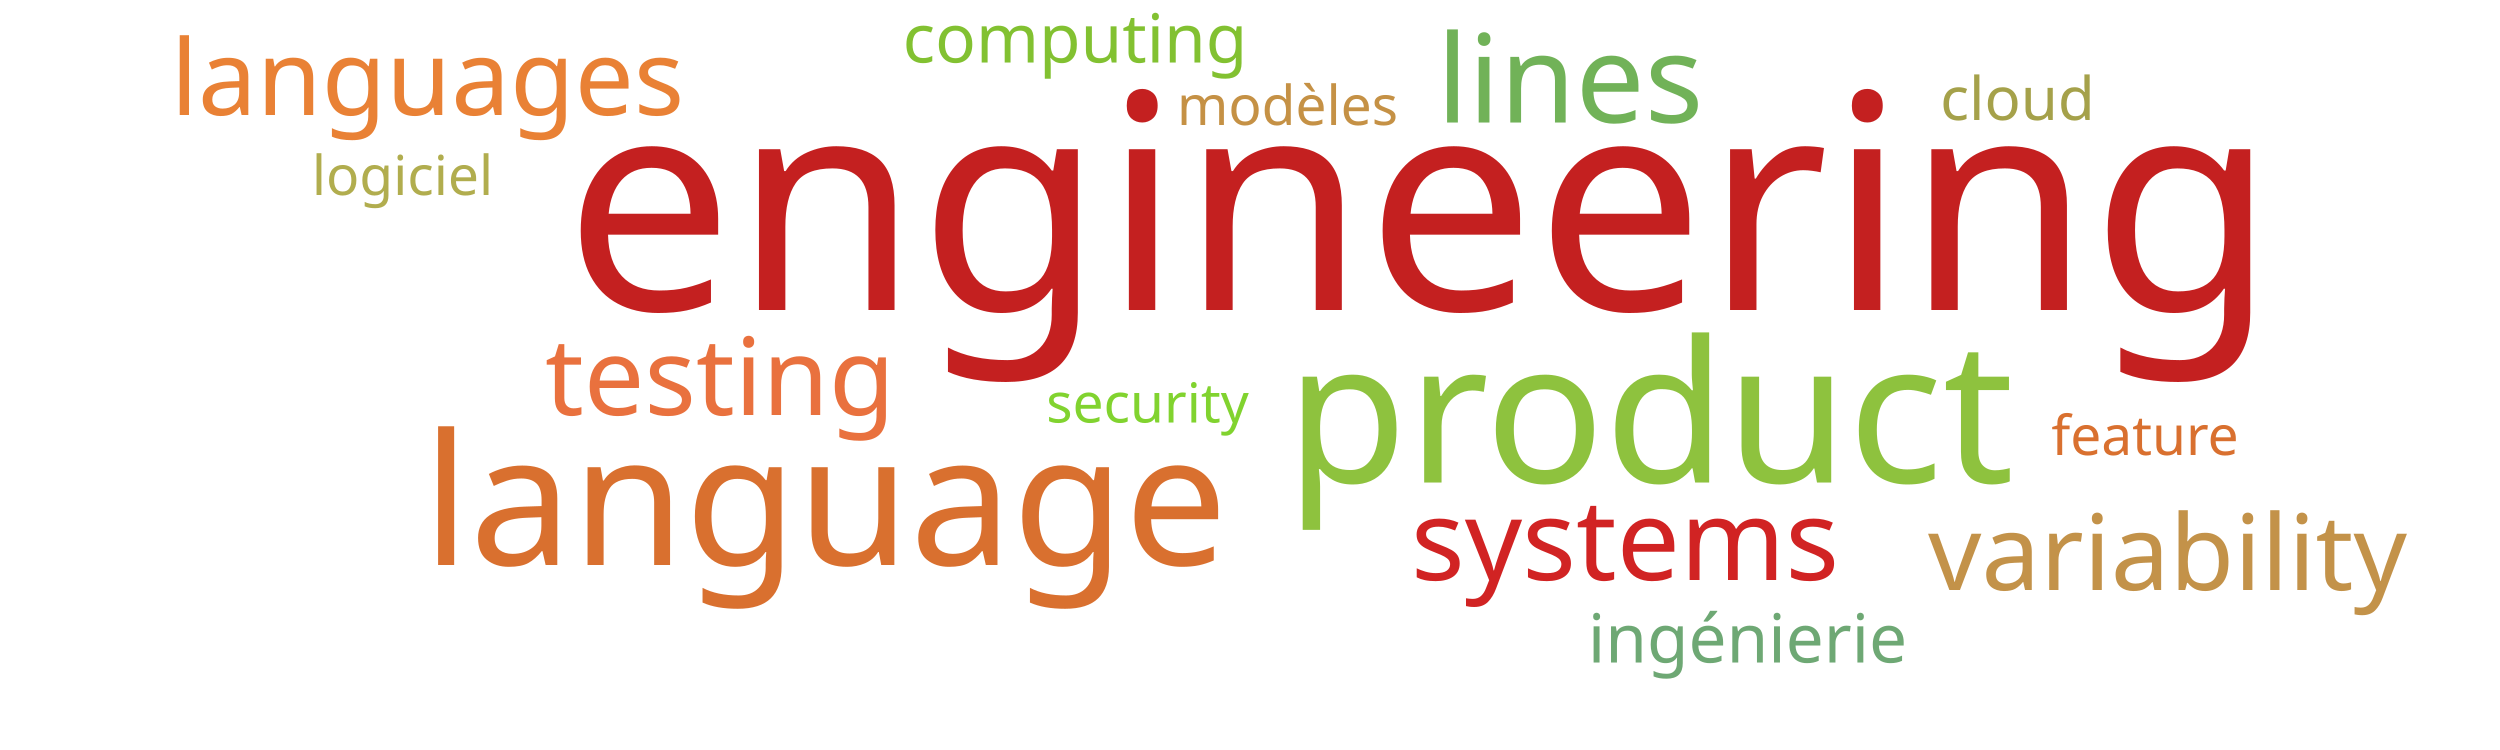
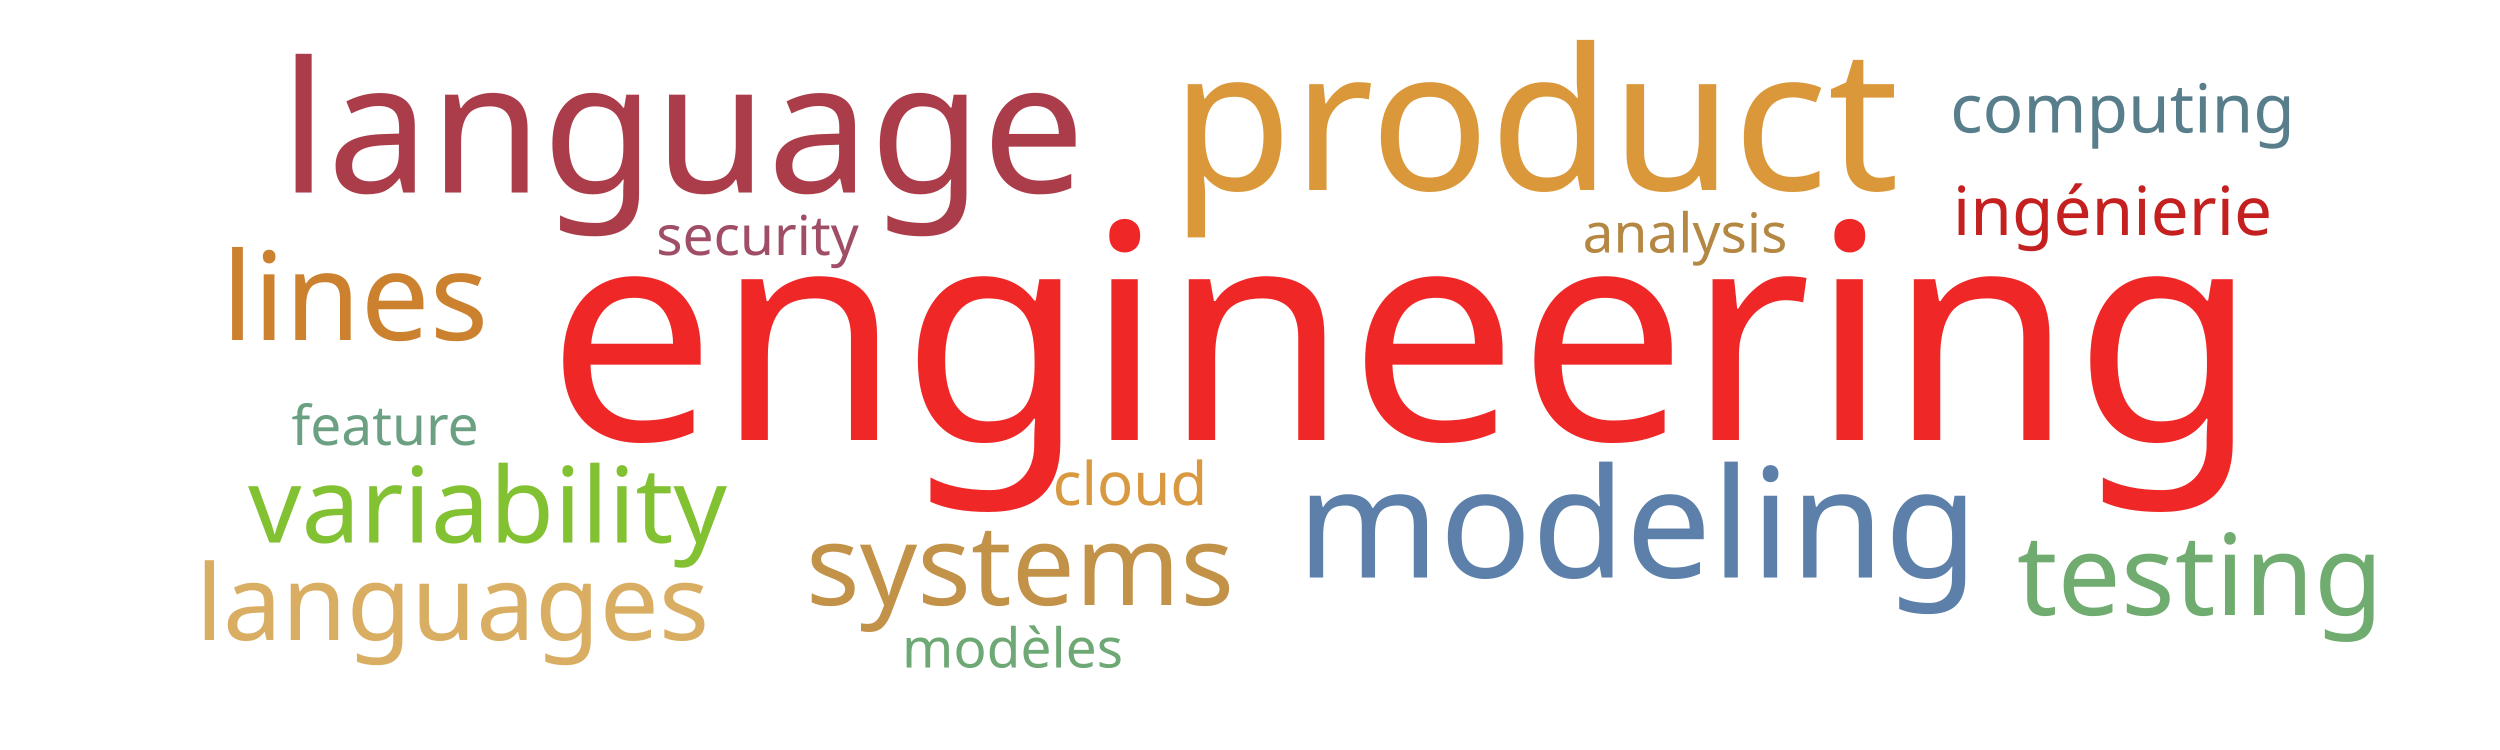
<svg xmlns="http://www.w3.org/2000/svg" width="1000" height="300">
  <g transform="translate(500, 150)">
-     <text text-anchor="middle" style="font-family: Impact; font-size: 120px; fill: #c42020" transform="translate(68,-26)rotate(0)">engineering</text>
-     <text text-anchor="middle" style="font-family: Impact; font-size: 79px; fill: #8ec23e" transform="translate(160,43)rotate(0)">product</text>
-     <text text-anchor="middle" style="font-family: Impact; font-size: 73px; fill: #d9702f" transform="translate(-170,76)rotate(0)">language</text>
-     <text text-anchor="middle" style="font-family: Impact; font-size: 49px; fill: #71b258" transform="translate(128,-101)rotate(0)">lines</text>
-     <text text-anchor="middle" style="font-family: Impact; font-size: 45px; fill: #d12323" transform="translate(150,82)rotate(0)">systems</text>
-     <text text-anchor="middle" style="font-family: Impact; font-size: 43px; fill: #e9713e" transform="translate(-212,16)rotate(0)">testing</text>
-     <text text-anchor="middle" style="font-family: Impact; font-size: 42px; fill: #c39249" transform="translate(367,86)rotate(0)">variability</text>
-     <text text-anchor="middle" style="font-family: Impact; font-size: 42px; fill: #e98135" transform="translate(-329,-104)rotate(0)">languages</text>
-     <text text-anchor="middle" style="font-family: Impact; font-size: 27px; fill: #82c131" transform="translate(-70,-125)rotate(0)">computing</text>
-     <text text-anchor="middle" style="font-family: Impact; font-size: 27px; fill: #6ea874" transform="translate(199,115)rotate(0)">ingénierie</text>
-     <text text-anchor="middle" style="font-family: Impact; font-size: 24px; fill: #a5a14a" transform="translate(307,-102)rotate(0)">cloud</text>
-     <text text-anchor="middle" style="font-family: Impact; font-size: 22px; fill: #d9702f" transform="translate(358,32)rotate(0)">feature</text>
-     <text text-anchor="middle" style="font-family: Impact; font-size: 22px; fill: #81d32f" transform="translate(-41,19)rotate(0)">security</text>
-     <text text-anchor="middle" style="font-family: Impact; font-size: 22px; fill: #c59145" transform="translate(15,-100)rotate(0)">modèles</text>
-     <text text-anchor="middle" style="font-family: Impact; font-size: 22px; fill: #b1ad4e" transform="translate(-339,-72)rotate(0)">logiciel</text>
+     <text text-anchor="middle" style="font-family: Impact; font-size: 120px; fill: #ef2727" transform="translate(61,26)rotate(0)">engineering</text>
+     <text text-anchor="middle" style="font-family: Impact; font-size: 79px; fill: #da983a" transform="translate(114,-74)rotate(0)">product</text>
+     <text text-anchor="middle" style="font-family: Impact; font-size: 73px; fill: #ab3d4b" transform="translate(-227,-73)rotate(0)">language</text>
+     <text text-anchor="middle" style="font-family: Impact; font-size: 61px; fill: #5c80aa" transform="translate(155,81)rotate(0)">modeling</text>
+     <text text-anchor="middle" style="font-family: Impact; font-size: 49px; fill: #cc812f" transform="translate(-358,-14)rotate(0)">lines</text>
+     <text text-anchor="middle" style="font-family: Impact; font-size: 45px; fill: #70ac6f" transform="translate(380,96)rotate(0)">testing</text>
+     <text text-anchor="middle" style="font-family: Impact; font-size: 45px; fill: #c39249" transform="translate(-92,92)rotate(0)">systems</text>
+     <text text-anchor="middle" style="font-family: Impact; font-size: 42px; fill: #82c131" transform="translate(-305,67)rotate(0)">variability</text>
+     <text text-anchor="middle" style="font-family: Impact; font-size: 42px; fill: #d9ae63" transform="translate(-319,106)rotate(0)">languages</text>
+     <text text-anchor="middle" style="font-family: Impact; font-size: 27px; fill: #c42020" transform="translate(345,-56)rotate(0)">ingénierie</text>
+     <text text-anchor="middle" style="font-family: Impact; font-size: 27px; fill: #587e8c" transform="translate(349,-97)rotate(0)">computing</text>
+     <text text-anchor="middle" style="font-family: Impact; font-size: 24px; fill: #d89940" transform="translate(-48,52)rotate(0)">cloud</text>
+     <text text-anchor="middle" style="font-family: Impact; font-size: 22px; fill: #6ba083" transform="translate(-346,28)rotate(0)">feature</text>
+     <text text-anchor="middle" style="font-family: Impact; font-size: 22px; fill: #9f4e66" transform="translate(-197,-48)rotate(0)">security</text>
+     <text text-anchor="middle" style="font-family: Impact; font-size: 22px; fill: #b48742" transform="translate(174,-49)rotate(0)">analysis</text>
+     <text text-anchor="middle" style="font-family: Impact; font-size: 22px; fill: #6ea874" transform="translate(-95,117)rotate(0)">modèles</text>
  </g>
</svg>
